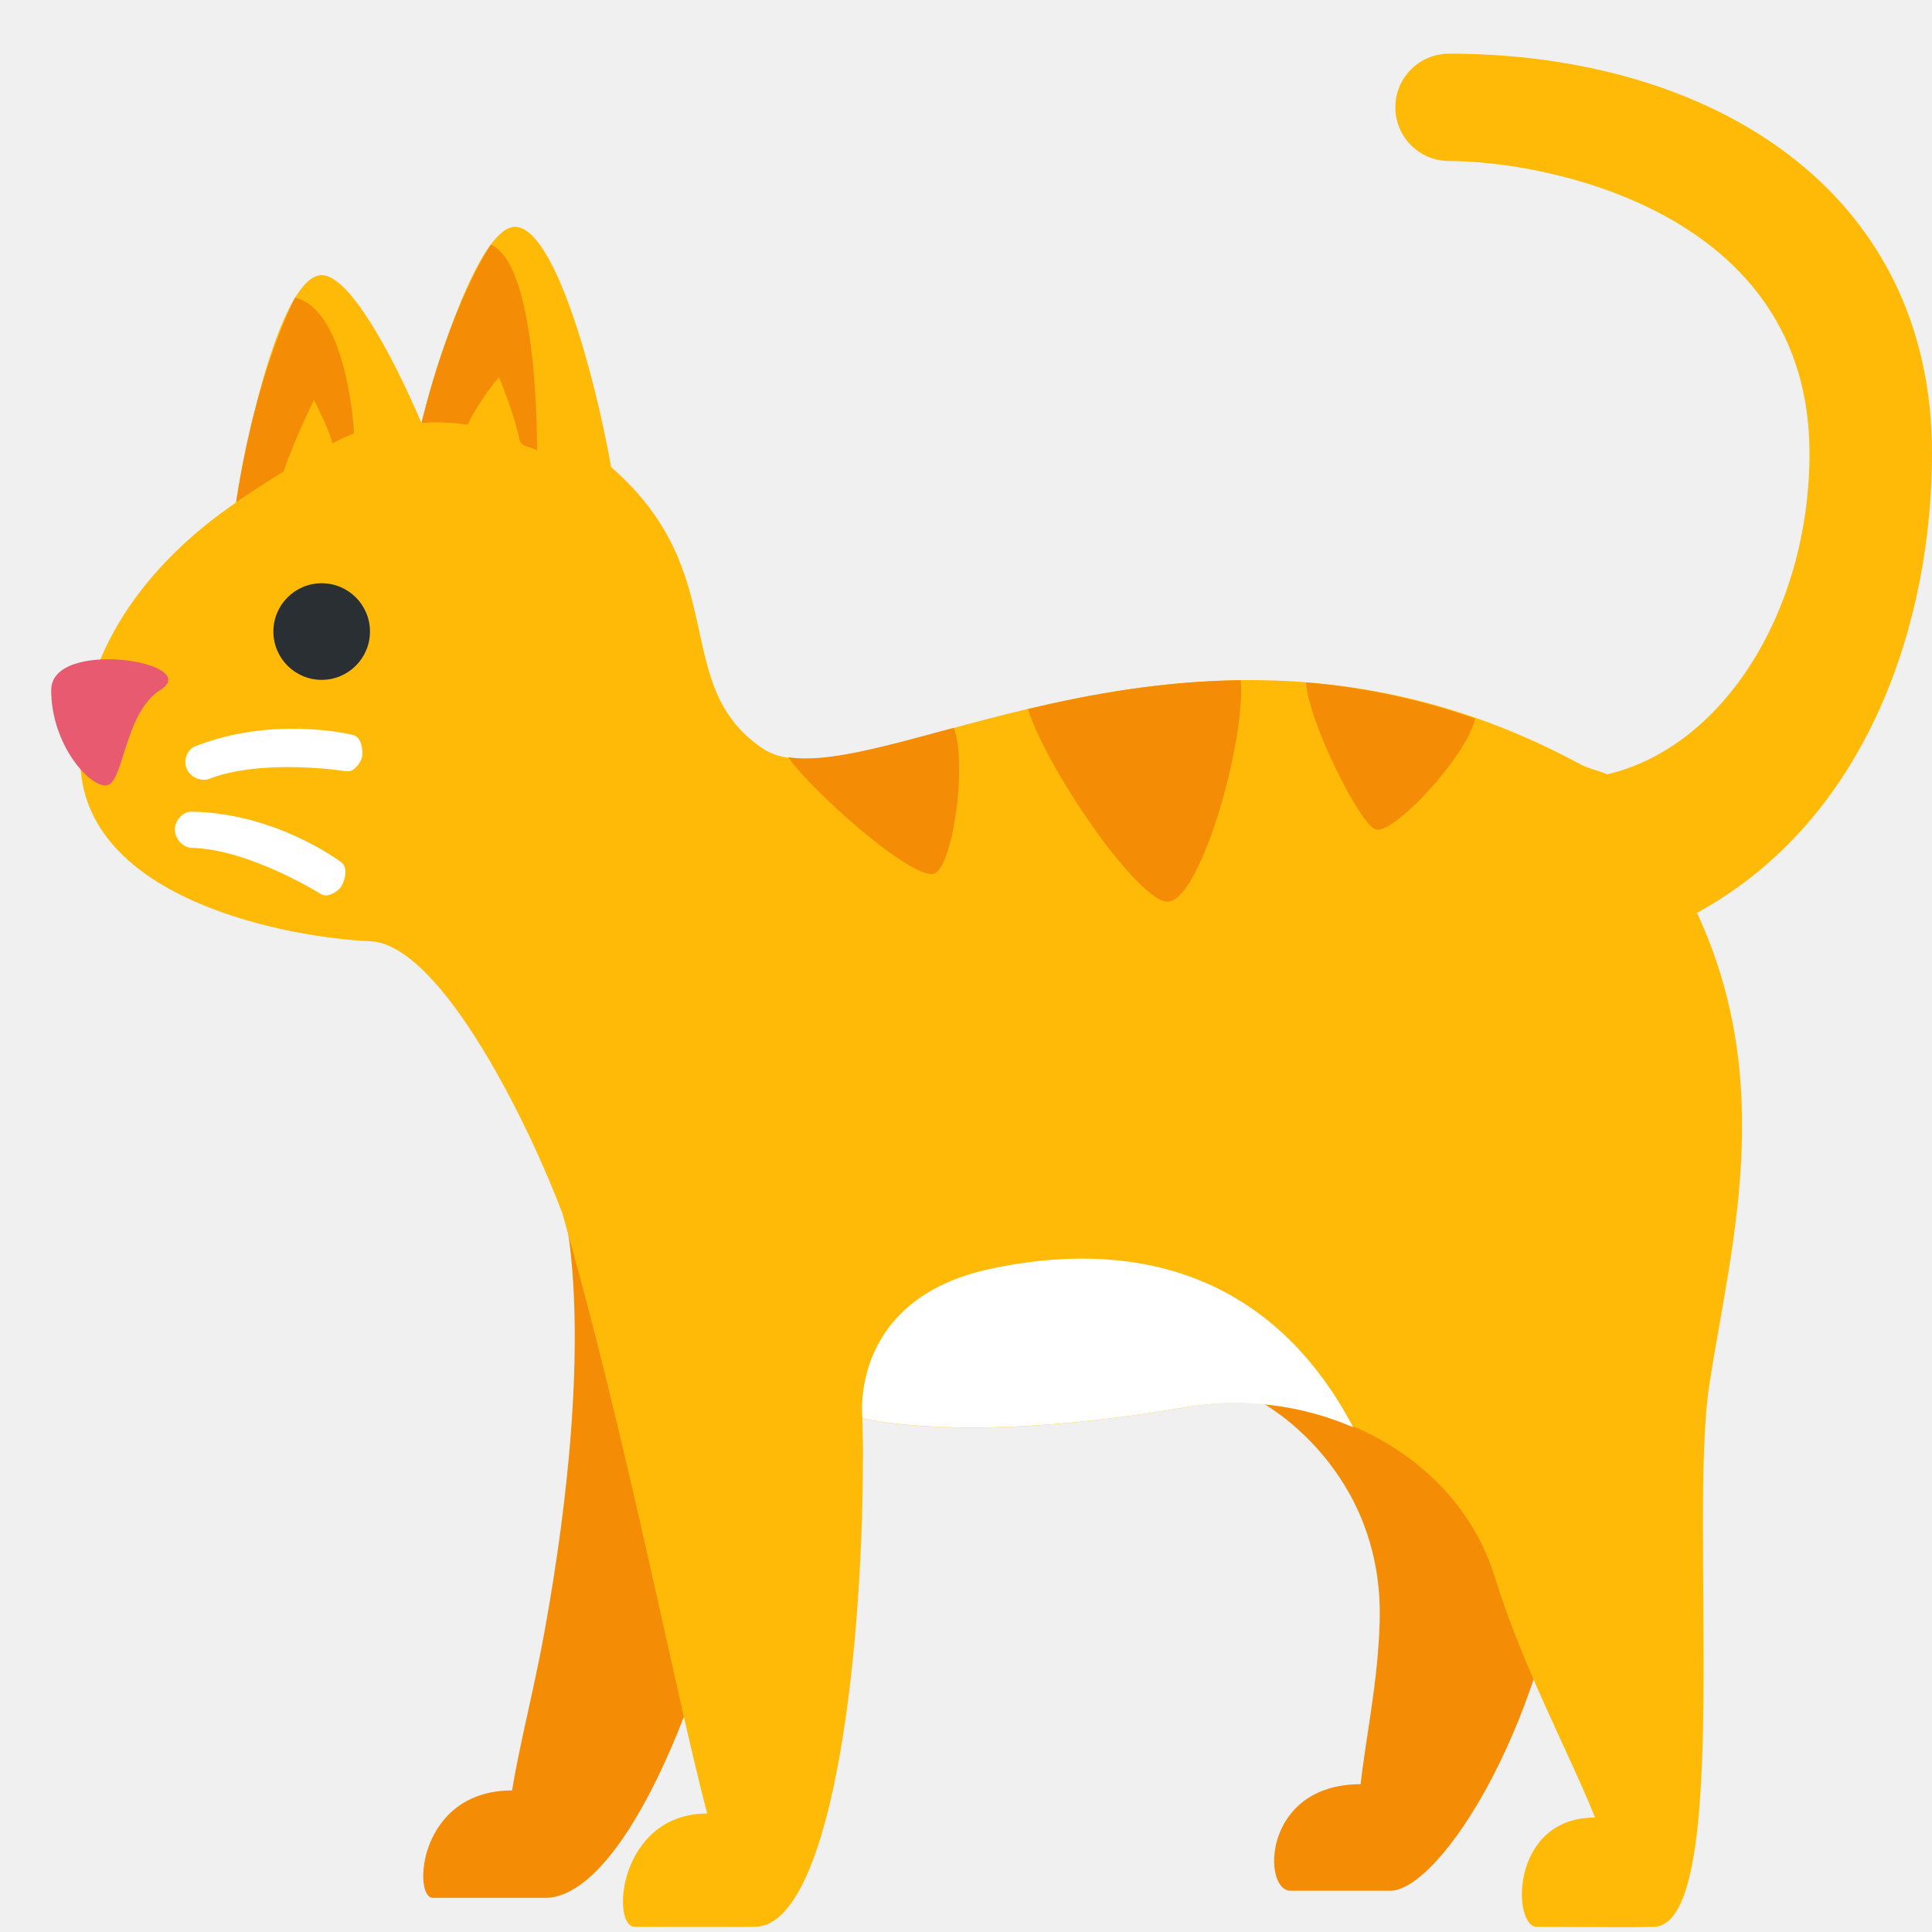
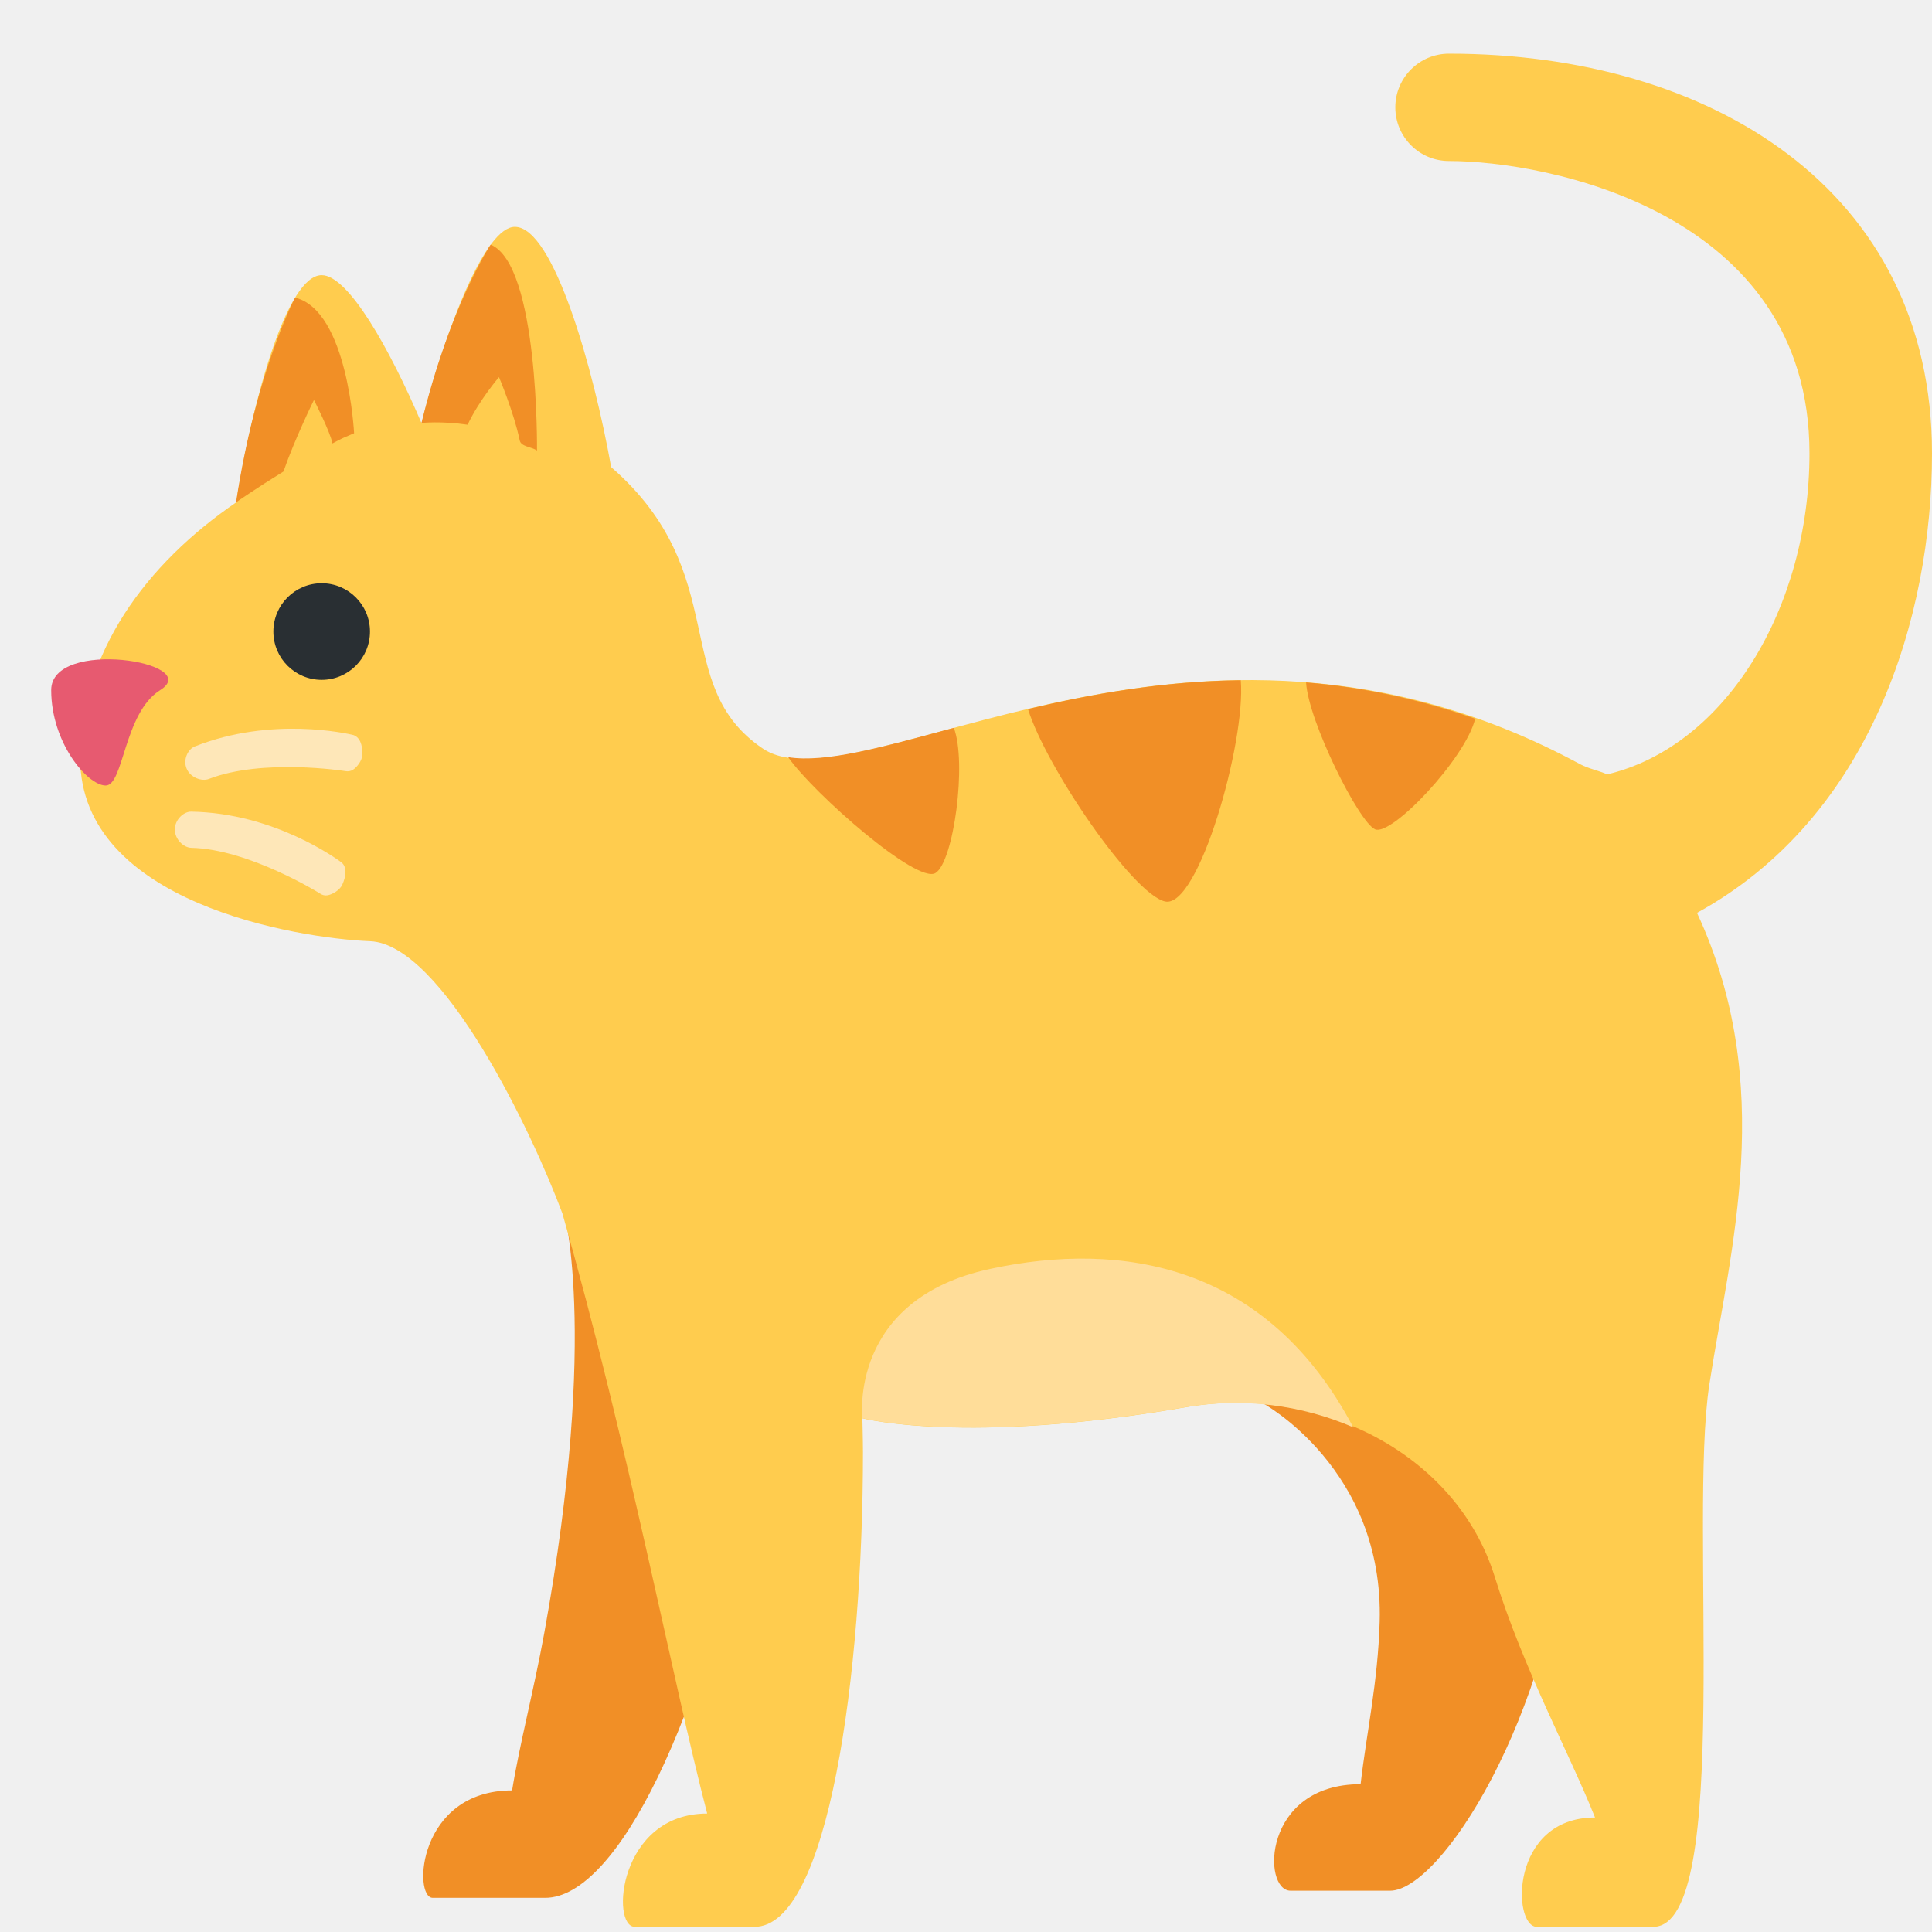
<svg xmlns="http://www.w3.org/2000/svg" width="800px" height="800px" viewBox="0 0 36 36" aria-hidden="true" role="img" class="iconify iconify--twemoji" preserveAspectRatio="xMidYMid meet">
-   <path fill="#f48c06" d="M10.478 22.439s.702 2.281-.337 7.993c-.186 1.025-.46 2.072-.599 2.93c-1.757 0-1.851 2.002-1.478 2.002h2.094c1.337 0 2.971-3.334 3.854-7.961s-3.534-4.964-3.534-4.964zm13.042 3.702s2.272 1.22 2.188 4.081c-.033 1.131-.249 2.091-.355 3.024c-1.832 0-1.839 1.985-1.305 1.985h1.856c.923 0 3.001-3.158 3.379-7.281c.379-4.122-5.763-1.809-5.763-1.809z" />
-   <path fill="#ffba08" d="M36 8.447C36 3.525 31.859 1 27 1a1 1 0 1 0 0 2c1.804 0 6.717.934 6.717 5.447c0 2.881-1.567 5.462-3.77 5.982c-.164-.073-.345-.104-.509-.192c-7.239-3.917-13.457.902-15.226-.29c-1.752-1.182-.539-3.255-2.824-5.243c-.33-1.841-1.073-4.477-1.794-4.477c-.549 0-1.265 1.825-1.74 3.656c-.591-1.381-1.363-2.756-1.86-2.756c-.64 0-1.278 2.273-1.594 4.235c-1.68 1.147-2.906 2.809-2.906 4.765c0 2.7 4.05 3.357 5.4 3.411c1.35.054 3.023 3.562 3.585 5.072c1.242 4.367 2.051 8.699 2.698 11.183c-1.649 0-1.804 2.111-1.348 2.111c.713 0 1.953-.003 2.225 0c1.381.014 2.026-4.706 2.026-8.849c0-.212-.011-.627-.011-.627s1.93.505 6.038-.208c2.444-.424 5.03.849 5.746 3.163c.527 1.704 1.399 3.305 1.868 4.484c-1.589 0-1.545 2.037-1.084 2.037c.787 0 1.801.014 2.183 0c1.468-.055.643-7.574 1.03-10.097s1.267-5.578-.229-8.797C34.857 15.236 36 11.505 36 8.447z" />
+   <path fill="#F18F26" d="M10.478 22.439s.702 2.281-.337 7.993c-.186 1.025-.46 2.072-.599 2.93c-1.757 0-1.851 2.002-1.478 2.002h2.094c1.337 0 2.971-3.334 3.854-7.961s-3.534-4.964-3.534-4.964zm13.042 3.702s2.272 1.22 2.188 4.081c-.033 1.131-.249 2.091-.355 3.024c-1.832 0-1.839 1.985-1.305 1.985h1.856c.923 0 3.001-3.158 3.379-7.281c.379-4.122-5.763-1.809-5.763-1.809z" />
+   <path fill="#FFCC4E" d="M36 8.447C36 3.525 31.859 1 27 1a1 1 0 1 0 0 2c1.804 0 6.717.934 6.717 5.447c0 2.881-1.567 5.462-3.77 5.982c-.164-.073-.345-.104-.509-.192c-7.239-3.917-13.457.902-15.226-.29c-1.752-1.182-.539-3.255-2.824-5.243c-.33-1.841-1.073-4.477-1.794-4.477c-.549 0-1.265 1.825-1.74 3.656c-.591-1.381-1.363-2.756-1.86-2.756c-.64 0-1.278 2.273-1.594 4.235c-1.68 1.147-2.906 2.809-2.906 4.765c0 2.7 4.05 3.357 5.4 3.411c1.35.054 3.023 3.562 3.585 5.072c1.242 4.367 2.051 8.699 2.698 11.183c-1.649 0-1.804 2.111-1.348 2.111c.713 0 1.953-.003 2.225 0c1.381.014 2.026-4.706 2.026-8.849c0-.212-.011-.627-.011-.627s1.93.505 6.038-.208c2.444-.424 5.03.849 5.746 3.163c.527 1.704 1.399 3.305 1.868 4.484c-1.589 0-1.545 2.037-1.084 2.037c.787 0 1.801.014 2.183 0c1.468-.055.643-7.574 1.03-10.097s1.267-5.578-.229-8.797C34.857 15.236 36 11.505 36 8.447z" />
  <circle fill="#292F33" cx="5.994" cy="11.768" r=".9" />
  <path fill="#E75A70" d="M2.984 12.86c-.677.423-.677 1.777-1.015 1.777S.954 13.841.954 12.86c-.001-.981 2.862-.52 2.03 0z" />
-   <path fill="#ffffff" d="M6.578 14.343c-.041.026-.09.036-.142.026c-.018-.004-1.548-.241-2.545.146c-.129.05-.341-.023-.413-.191s.023-.365.152-.415c1.44-.569 2.857-.234 2.934-.218c.139.029.195.19.188.372c-.004.114-.104.235-.174.28zm-.472 2.339a.186.186 0 0 1-.141-.031c-.015-.01-1.331-.83-2.402-.853c-.138-.003-.305-.154-.305-.341c0-.186.165-.335.304-.333c1.552.024 2.724.891 2.789.937c.117.082.104.255.027.424c-.049.107-.189.182-.272.197z" />
-   <path fill="#f48c06" d="M7.854 7.881s.372-.039.859.033c.217-.46.585-.887.585-.887s.281.668.386 1.179c.025.12.218.117.322.189c0 0 .038-3.463-.863-3.836c.001-.002-.755 1.124-1.289 3.322zM4.399 9.36s.384-.267.883-.574c.217-.624.568-1.333.568-1.333s.307.602.345.81c.21-.114.21-.106.403-.19c0 0-.114-2.286-1.099-2.527c0 0-.732 1.372-1.1 3.814z" />
-   <path fill="#ffffff" d="M18.45 23.644c-2.649.57-2.38 2.782-2.38 2.782s1.93.505 6.038-.208a5.542 5.542 0 0 1 3.107.377c-1.607-3.047-4.315-3.479-6.765-2.951z" />
-   <path fill="#f48c06" d="M14.686 14.109c.476.676 2.397 2.368 2.745 2.159c.338-.203.59-2.055.342-2.706c-1.329.359-2.385.658-3.087.547zm7.024 2.689c.623.138 1.507-2.979 1.41-4.123c-1.449.017-2.78.256-3.965.537c.335 1.08 1.953 3.452 2.555 3.586zm2.627-4.082c.042.723.982 2.603 1.285 2.737c.307.137 1.685-1.319 1.866-2.061a12.573 12.573 0 0 0-3.151-.676z" />
+   <path fill="#FEE7B8" d="M6.578 14.343c-.041.026-.09.036-.142.026c-.018-.004-1.548-.241-2.545.146c-.129.05-.341-.023-.413-.191s.023-.365.152-.415c1.44-.569 2.857-.234 2.934-.218c.139.029.195.19.188.372c-.004.114-.104.235-.174.28zm-.472 2.339a.186.186 0 0 1-.141-.031c-.015-.01-1.331-.83-2.402-.853c-.138-.003-.305-.154-.305-.341c0-.186.165-.335.304-.333c1.552.024 2.724.891 2.789.937c.117.082.104.255.027.424c-.049.107-.189.182-.272.197z" />
+   <path fill="#F18F26" d="M7.854 7.881s.372-.039.859.033c.217-.46.585-.887.585-.887s.281.668.386 1.179c.025.12.218.117.322.189c0 0 .038-3.463-.863-3.836c.001-.002-.755 1.124-1.289 3.322zM4.399 9.36s.384-.267.883-.574c.217-.624.568-1.333.568-1.333s.307.602.345.81c.21-.114.21-.106.403-.19c0 0-.114-2.286-1.099-2.527c0 0-.732 1.372-1.1 3.814z" />
+   <path fill="#FD9" d="M18.45 23.644c-2.649.57-2.38 2.782-2.38 2.782s1.93.505 6.038-.208a5.542 5.542 0 0 1 3.107.377c-1.607-3.047-4.315-3.479-6.765-2.951z" />
+   <path fill="#F18F26" d="M14.686 14.109c.476.676 2.397 2.368 2.745 2.159c.338-.203.59-2.055.342-2.706c-1.329.359-2.385.658-3.087.547zm7.024 2.689c.623.138 1.507-2.979 1.41-4.123c-1.449.017-2.78.256-3.965.537c.335 1.08 1.953 3.452 2.555 3.586zm2.627-4.082c.042.723.982 2.603 1.285 2.737c.307.137 1.685-1.319 1.866-2.061a12.573 12.573 0 0 0-3.151-.676z" />
</svg>
